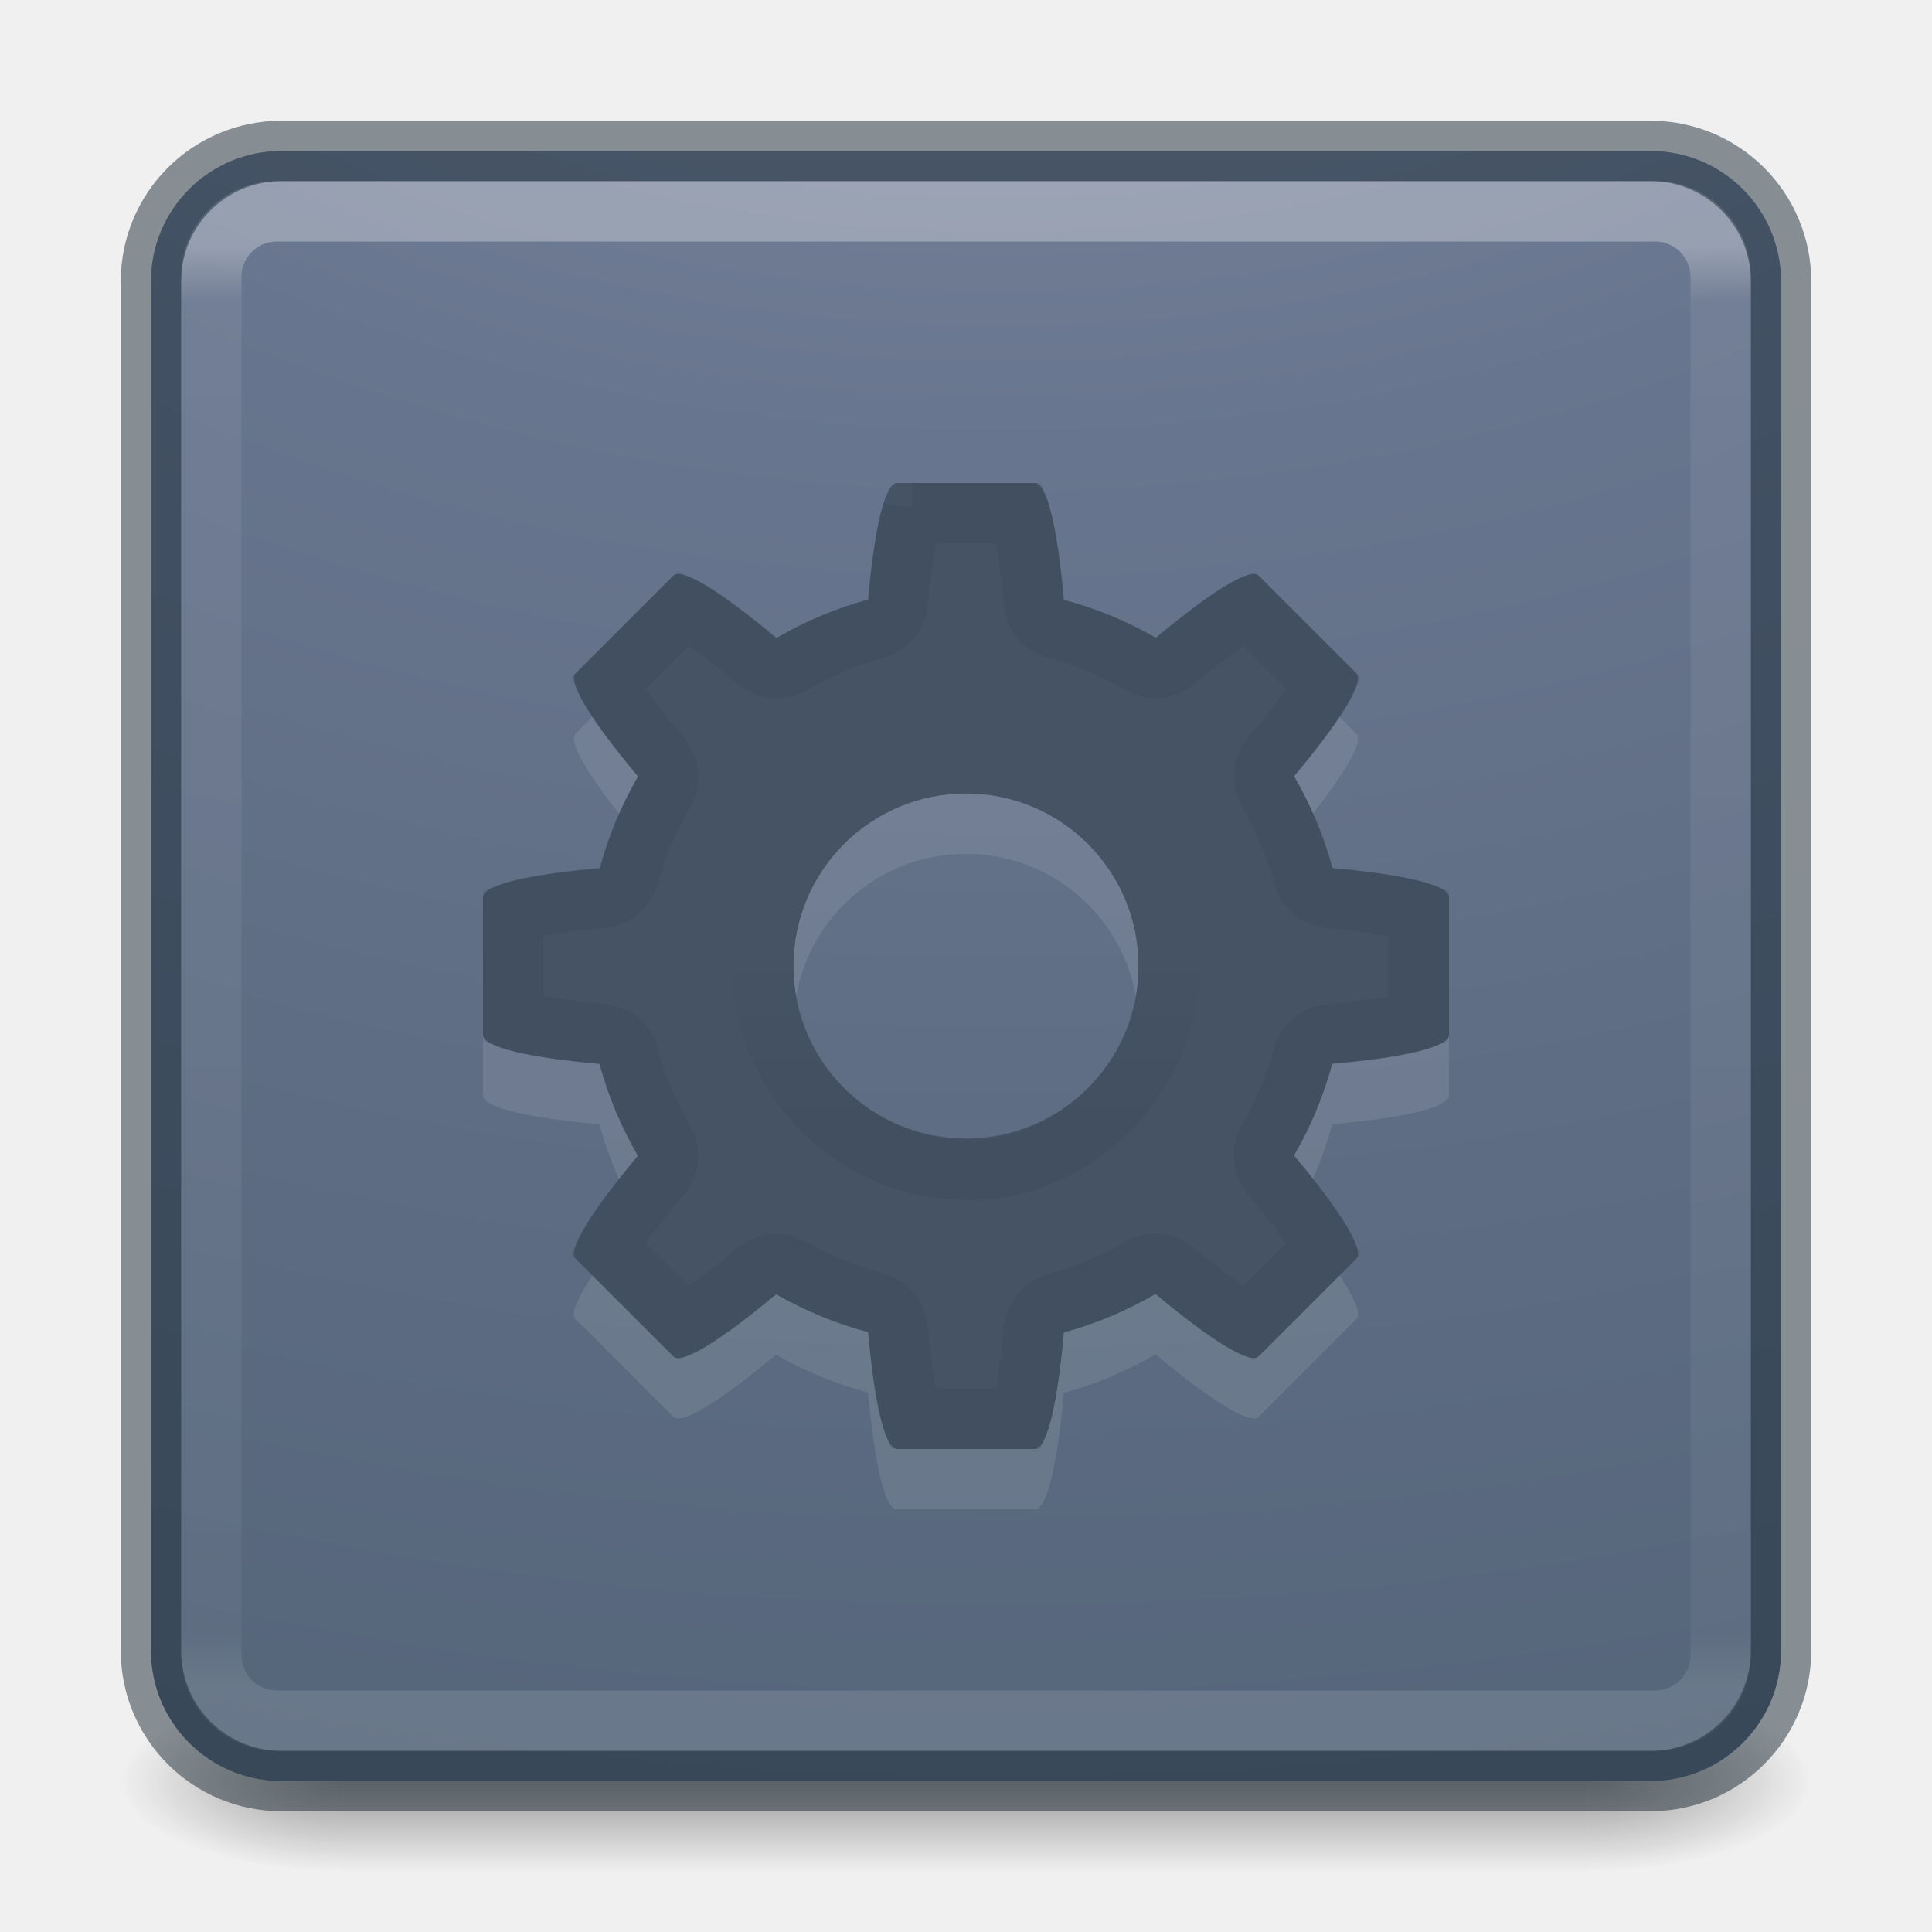
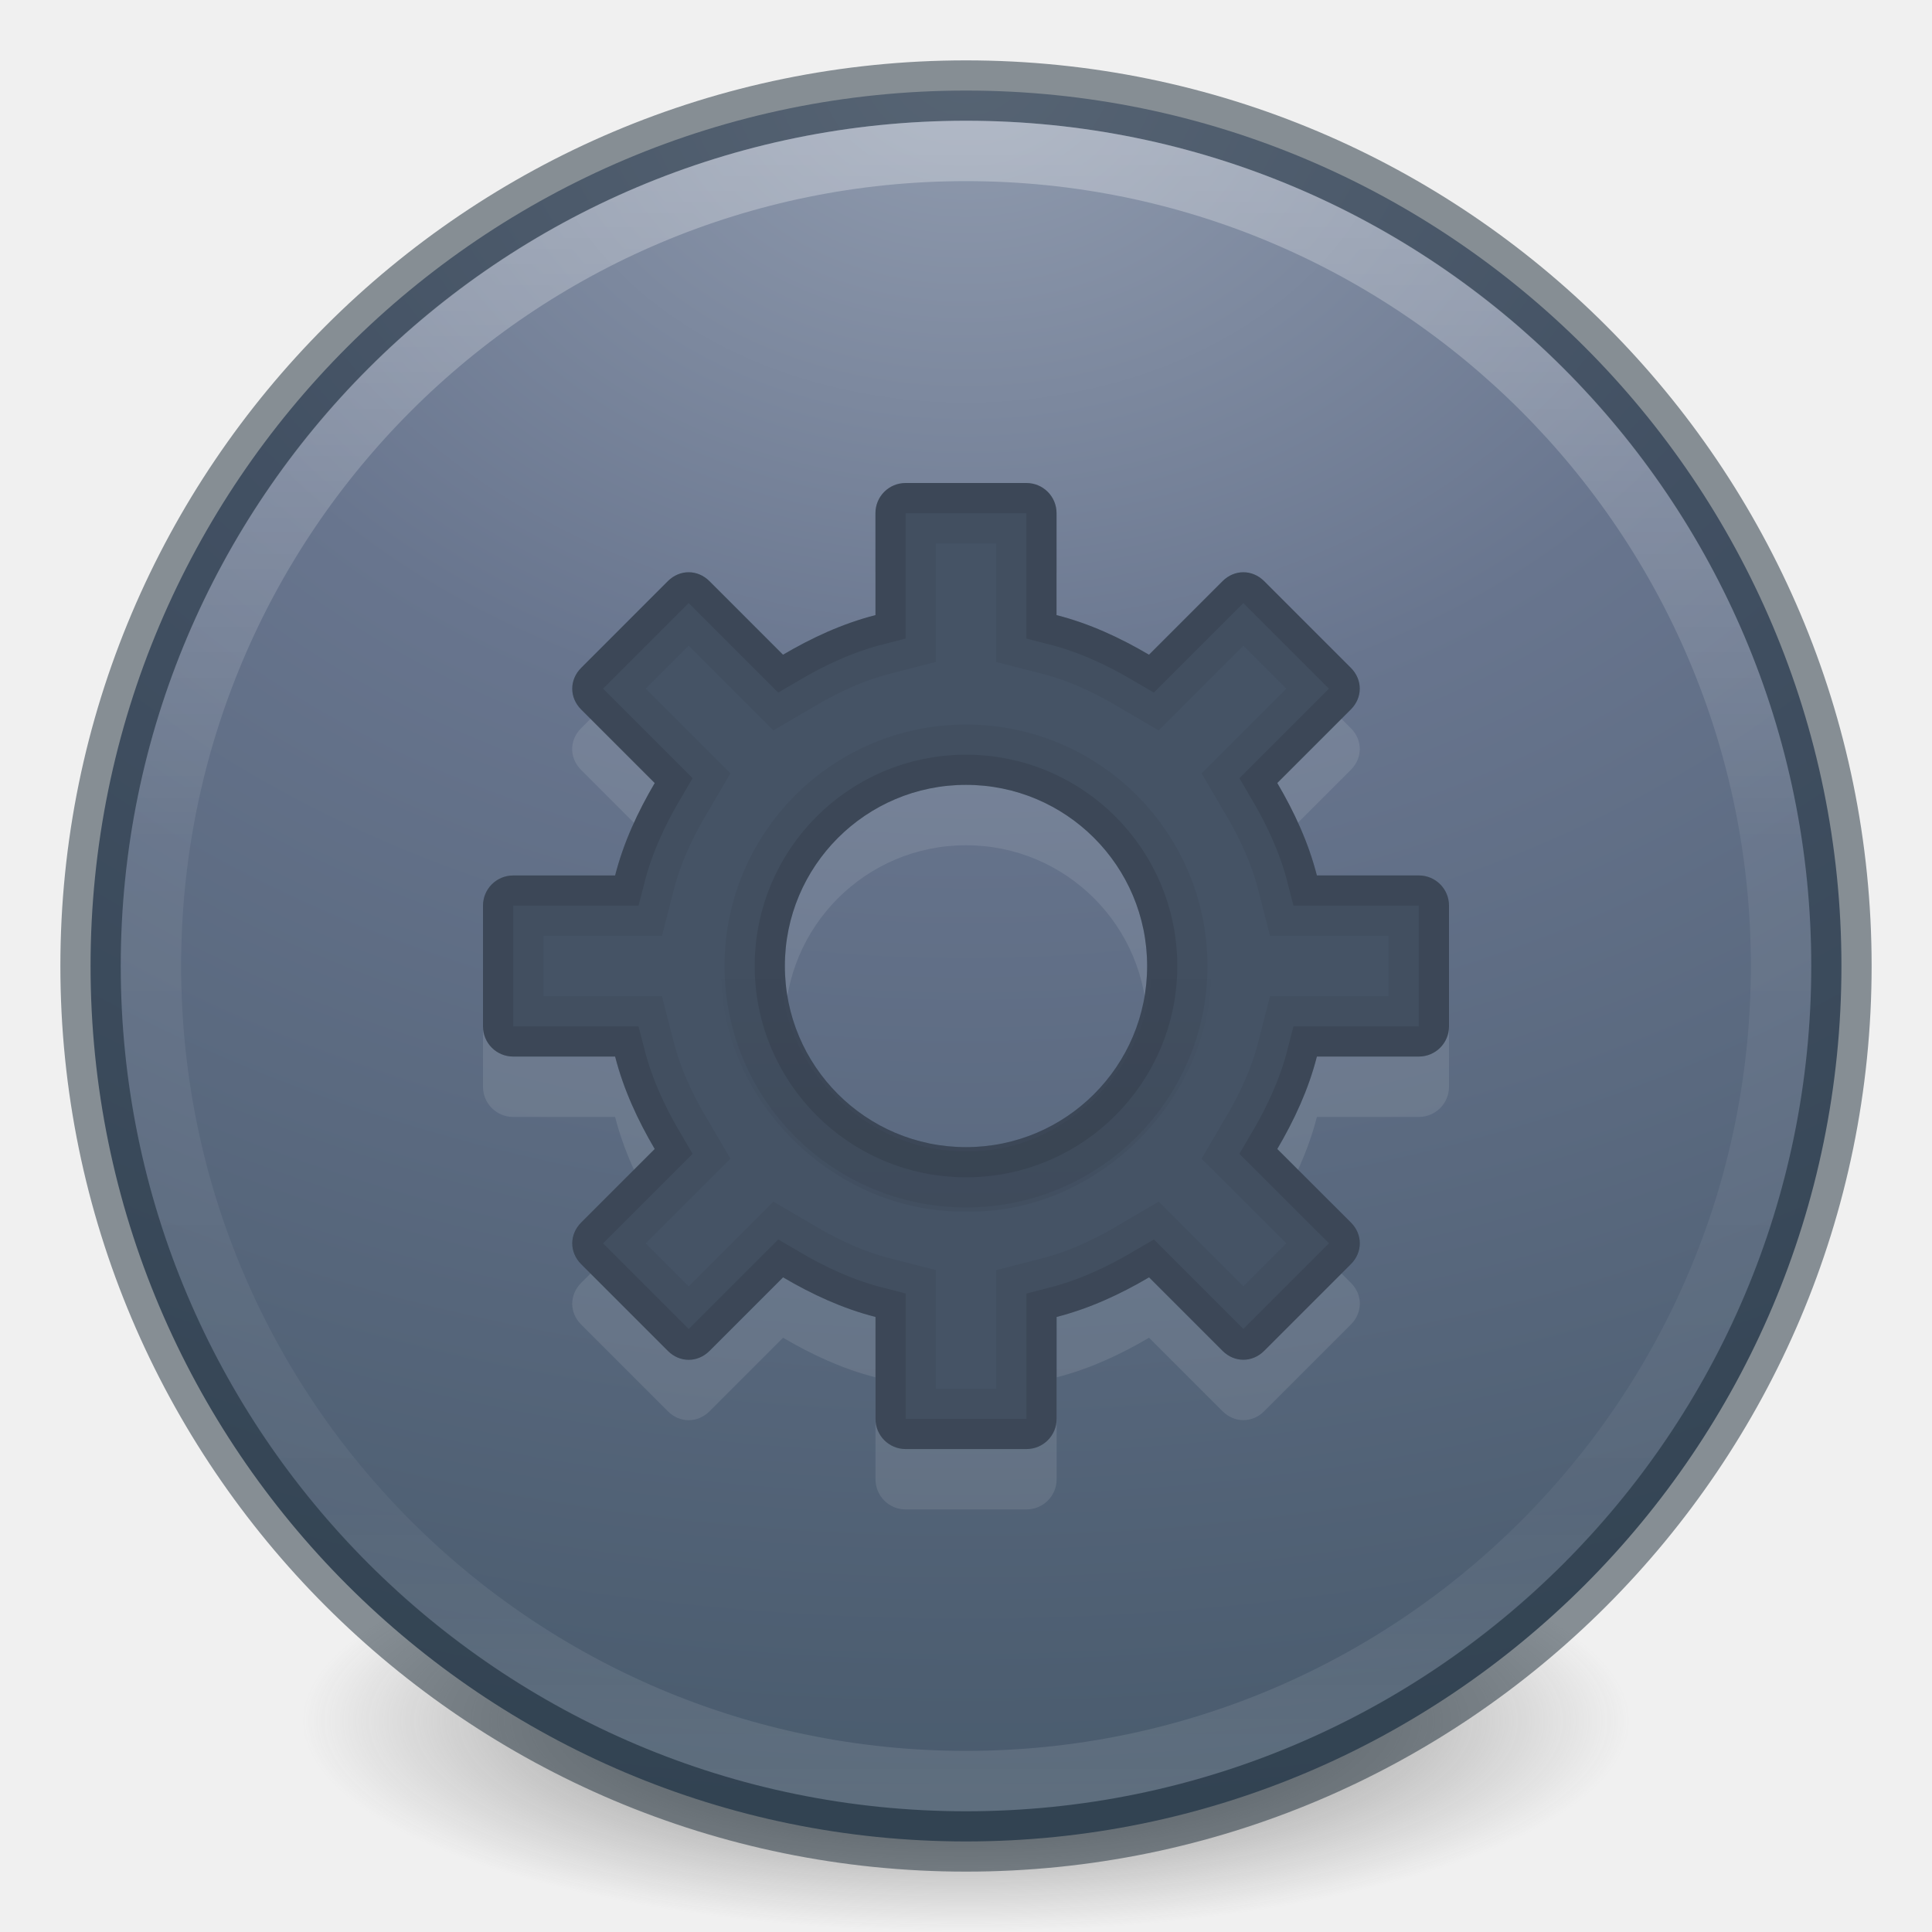
- <svg xmlns="http://www.w3.org/2000/svg" xmlns:xlink="http://www.w3.org/1999/xlink" id="svg4588" height="32" width="32" version="1.1">
-   <defs id="defs4590">
+ <svg xmlns="http://www.w3.org/2000/svg" xmlns:xlink="http://www.w3.org/1999/xlink" id="svg4121" height="32" width="32" version="1.1">
+   <defs id="defs4123">
+     <linearGradient id="linearGradient4806-9">
+       <stop offset="0" style="stop-color:#ffffff;stop-opacity:1" id="stop4808-49" />
+       <stop offset="0.424" style="stop-color:#ffffff;stop-opacity:0.235" id="stop4810-05" />
+       <stop offset="0.821" style="stop-color:#ffffff;stop-opacity:0.157" id="stop4812-6" />
+       <stop offset="1" style="stop-color:#ffffff;stop-opacity:0.392" id="stop4814-7" />
+     </linearGradient>
+     <linearGradient id="linearGradient3820-7-2-2">
+       <stop offset="0" style="stop-color:#3d3d3d;stop-opacity:1" id="stop3822-2-6-36" />
+       <stop offset="0.5" style="stop-color:#686868;stop-opacity:0.498" id="stop3864-8-7-6" />
+       <stop offset="1" style="stop-color:#686868;stop-opacity:0" id="stop3824-1-2-4" />
+     </linearGradient>
+     <linearGradient gradientTransform="matrix(1.102203,0,0,1.102204,-63.55275,-14.715)" gradientUnits="userSpaceOnUse" xlink:href="#linearGradient4806-9" id="linearGradient3024" y2="40.496" x2="71.204" y1="15.369" x1="71.204" />
+     <radialGradient gradientTransform="matrix(0.1752454,0,0,0.05575992,-1.37681,18.11914)" gradientUnits="userSpaceOnUse" xlink:href="#linearGradient3820-7-2-2" id="radialGradient3034" fy="186.171" fx="99.157" r="62.769" cy="186.171" cx="99.157" />
+     <radialGradient gradientTransform="matrix(0,2.043101,-2.696857,0,26.76073,-47.62282)" gradientUnits="userSpaceOnUse" xlink:href="#linearGradient2867-449-88-871-390-598-476-591-434-148-57-177-8-3-3-6-4-8-8-8-5" id="radialGradient3412" fy="3.99" fx="23.896" r="20.397" cy="3.99" cx="23.896" />
+     <clipPath id="clipPath8125" clipPathUnits="userSpaceOnUse">
+       <path d="m 15,8 c -0.277,0 -0.5,0.223 -0.5,0.5 l 0,1.688 c -0.549,0.141 -1.055,0.376 -1.531,0.656 L 11.75,9.625 c -0.196,-0.196 -0.492,-0.196 -0.688,0 L 9.625,11.062 c -0.196,0.196 -0.196,0.492 0,0.688 l 1.219,1.219 C 10.564,13.445 10.328,13.951 10.188,14.5 L 8.5,14.5 C 8.223,14.5 8,14.723 8,15 l 0,2 c 0,0.277 0.223,0.5 0.5,0.5 l 1.688,0 c 0.141,0.549 0.376,1.055 0.656,1.531 L 9.625,20.25 c -0.196,0.196 -0.196,0.492 0,0.688 l 1.438,1.438 c 0.196,0.196 0.492,0.196 0.688,0 l 1.219,-1.219 c 0.476,0.28 0.983,0.516 1.531,0.656 l 0,1.688 c 0,0.277 0.223,0.5 0.5,0.5 l 2,0 c 0.277,0 0.5,-0.223 0.5,-0.5 l 0,-1.688 c 0.549,-0.141 1.055,-0.376 1.531,-0.656 L 20.25,22.375 c 0.196,0.196 0.492,0.196 0.688,0 l 1.438,-1.438 c 0.196,-0.196 0.196,-0.492 0,-0.688 L 21.156,19.031 C 21.436,18.555 21.672,18.049 21.812,17.5 l 1.688,0 c 0.277,0 0.5,-0.223 0.5,-0.5 l 0,-2 c 0,-0.277 -0.223,-0.5 -0.5,-0.5 l -1.688,0 C 21.672,13.951 21.436,13.445 21.156,12.969 L 22.375,11.75 c 0.196,-0.196 0.196,-0.492 0,-0.688 L 20.938,9.625 c -0.196,-0.196 -0.492,-0.196 -0.688,0 l -1.219,1.219 C 18.555,10.564 18.049,10.328 17.5,10.188 l 0,-1.688 c 0,-0.277 -0.223,-0.5 -0.5,-0.5 l -2,0 z M 16,13 c 1.657,0 3,1.343 3,3 0,1.657 -1.343,3 -3,3 -1.657,0 -3,-1.343 -3,-3 0,-1.657 1.343,-3 3,-3 z" id="path8127" style="color:#000000;display:inline;overflow:visible;visibility:visible;fill:#000000;fill-opacity:1;fill-rule:nonzero;stroke:none;stroke-width:2;stroke-miterlimit:4;stroke-dasharray:none;stroke-opacity:1;marker:none;enable-background:accumulate" />
+     </clipPath>
+     <linearGradient gradientTransform="matrix(1,0,0,-1,0,33.00359)" gradientUnits="userSpaceOnUse" xlink:href="#linearGradient4687" id="linearGradient3453" y2="17.314" x2="19.868" y1="13.068" x1="19.868" />
    <linearGradient id="linearGradient4687">
      <stop offset="0" style="stop-color:#000000;stop-opacity:1" id="stop4689" />
      <stop offset="1" style="stop-color:#000000;stop-opacity:0" id="stop4691" />
    </linearGradient>
-     <linearGradient gradientTransform="matrix(0.6756757,0,0,0.6756757,-0.2162186,-0.2162061)" gradientUnits="userSpaceOnUse" xlink:href="#linearGradient3924-0" id="linearGradient3483" y2="41.679" x2="38.546" y1="6.374" x1="38.546" />
-     <linearGradient id="linearGradient3924-0">
-       <stop offset="0" style="stop-color:#ffffff;stop-opacity:1" id="stop3926-6" />
-       <stop offset="0.038" style="stop-color:#ffffff;stop-opacity:0.235" id="stop3928-3" />
-       <stop offset="0.962" style="stop-color:#ffffff;stop-opacity:0.157" id="stop3930-2" />
-       <stop offset="1" style="stop-color:#ffffff;stop-opacity:0.392" id="stop3932-62" />
-     </linearGradient>
-     <radialGradient gradientTransform="matrix(0,6.575229,-8.07228,0,96.95192,-56.11144)" gradientUnits="userSpaceOnUse" xlink:href="#linearGradient2867-449-88-871-390-598-476-591-434-148-57-177-8-3-3-6-4-8-8-8-5" id="radialGradient4388" fy="9.957" fx="6.2" r="12.672" cy="9.957" cx="6.73" />
    <linearGradient id="linearGradient2867-449-88-871-390-598-476-591-434-148-57-177-8-3-3-6-4-8-8-8-5">
      <stop offset="0" style="stop-color:#919caf;stop-opacity:1" id="stop3750-1-0-7-6-6-1-3-9-3" />
      <stop offset="0.262" style="stop-color:#68758e;stop-opacity:1" id="stop3752-3-7-4-0-32-8-923-0-7" />
      <stop offset="0.705" style="stop-color:#485a6c;stop-opacity:1" id="stop3754-1-8-5-2-7-6-7-1-9" />
      <stop offset="1" style="stop-color:#444c5c;stop-opacity:1" id="stop3756-1-6-2-6-6-1-96-6-0" />
    </linearGradient>
-     <radialGradient gradientTransform="matrix(2.003784,0,0,1.4,27.98813,-17.4)" gradientUnits="userSpaceOnUse" xlink:href="#linearGradient3688-166-749-6" id="radialGradient3493" fy="43.5" fx="4.993" r="2.5" cy="43.5" cx="4.993" />
-     <linearGradient id="linearGradient3688-166-749-6">
-       <stop offset="0" style="stop-color:#181818;stop-opacity:1" id="stop2883-8" />
-       <stop offset="1" style="stop-color:#181818;stop-opacity:0" id="stop2885-3" />
-     </linearGradient>
-     <radialGradient gradientTransform="matrix(2.003784,0,0,1.4,-20.01187,-104.4)" gradientUnits="userSpaceOnUse" xlink:href="#linearGradient3688-464-309-7" id="radialGradient3495" fy="43.5" fx="4.993" r="2.5" cy="43.5" cx="4.993" />
-     <linearGradient id="linearGradient3688-464-309-7">
-       <stop offset="0" style="stop-color:#181818;stop-opacity:1" id="stop2889-0" />
-       <stop offset="1" style="stop-color:#181818;stop-opacity:0" id="stop2891-66" />
-     </linearGradient>
-     <linearGradient gradientUnits="userSpaceOnUse" xlink:href="#linearGradient3702-501-757-3" id="linearGradient3497" y2="39.999" x2="25.058" y1="47.028" x1="25.058" />
-     <linearGradient id="linearGradient3702-501-757-3">
-       <stop offset="0" style="stop-color:#181818;stop-opacity:0" id="stop2895-3" />
-       <stop offset="0.5" style="stop-color:#181818;stop-opacity:1" id="stop2897-28" />
-       <stop offset="1" style="stop-color:#181818;stop-opacity:0" id="stop2899-8" />
-     </linearGradient>
-     <linearGradient x1="30.213" y1="21.417" x2="30.213" y2="25.361" id="linearGradient3143" xlink:href="#linearGradient4687" gradientUnits="userSpaceOnUse" gradientTransform="matrix(0.7473457,0,0,-0.7482173,-1.935797,34.71217)" />
  </defs>
-   <g transform="matrix(0.6999997,0,0,0.3333336,-0.8000002,15.33333)" id="g2036-2" style="display:inline">
-     <g transform="matrix(1.052632,0,0,1.285713,-1.263158,-13.42854)" id="g3712-3" style="opacity:0.4">
-       <rect width="5" height="7" x="38" y="40" id="rect2801-0" style="fill:url(#radialGradient3493);fill-opacity:1;stroke:none" />
-       <rect width="5" height="7" x="-10" y="-47" transform="scale(-1,-1)" id="rect3696-2" style="fill:url(#radialGradient3495);fill-opacity:1;stroke:none" />
-       <rect width="28" height="7" x="10" y="40" id="rect3700-1" style="fill:url(#linearGradient3497);fill-opacity:1;stroke:none" />
-     </g>
-   </g>
-   <rect width="27" height="27" rx="2.16" ry="2.16" x="2.5" y="2.5" id="rect5505" style="color:#000000;display:inline;overflow:visible;visibility:visible;fill:url(#radialGradient4388);fill-opacity:1;fill-rule:nonzero;stroke:none;stroke-width:1;marker:none;enable-background:accumulate" />
-   <rect width="25" height="25" rx="1.087" ry="1.087" x="3.5" y="3.5" id="rect6741-7-4" style="opacity:0.3;fill:none;stroke:url(#linearGradient3483);stroke-width:1;stroke-linecap:round;stroke-linejoin:round;stroke-miterlimit:4;stroke-dasharray:none;stroke-dashoffset:0;stroke-opacity:1" />
-   <rect width="27" height="27" rx="2.16" ry="2.16" x="2.5" y="2.5" id="rect5505-6" style="color:#000000;display:inline;overflow:visible;visibility:visible;opacity:0.5;fill:none;stroke:#1c2c38;stroke-width:1;stroke-linecap:round;stroke-linejoin:round;stroke-miterlimit:4;stroke-dasharray:none;stroke-dashoffset:0;stroke-opacity:1;marker:none;enable-background:accumulate" />
-   <path style="color:#000000;clip-rule:nonzero;display:inline;overflow:visible;visibility:visible;opacity:0.1;isolation:auto;mix-blend-mode:normal;color-interpolation:sRGB;color-interpolation-filters:linearRGB;solid-color:#000000;solid-opacity:1;fill:#ffffff;fill-opacity:1;fill-rule:nonzero;stroke:none;stroke-width:1;stroke-linecap:butt;stroke-linejoin:miter;stroke-miterlimit:4;stroke-dasharray:none;stroke-dashoffset:0;stroke-opacity:1;marker:none;color-rendering:auto;image-rendering:auto;shape-rendering:auto;text-rendering:auto;enable-background:accumulate;filter-blend-mode:normal;filter-gaussianBlur-deviation:0" d="m 14.857,9 c -0.206,0 -0.377,0.794 -0.478,1.93 a 6.286,6.286 0 0 0 -1.519,0.638 c -0.877,-0.735 -1.563,-1.179 -1.709,-1.033 l -1.617,1.617 c -0.146,0.146 0.298,0.831 1.033,1.709 a 6.286,6.286 0 0 0 -0.633,1.519 c -1.138,0.101 -1.935,0.272 -1.935,0.478 l 0,2.286 c 0,0.206 0.794,0.377 1.93,0.478 a 6.286,6.286 0 0 0 0.636,1.522 c -0.734,0.876 -1.177,1.56 -1.031,1.705 l 1.617,1.617 c 0.146,0.146 0.828,-0.297 1.703,-1.029 a 6.286,6.286 0 0 0 1.525,0.628 C 14.48,24.203 14.651,25 14.857,25 l 2.286,0 c 0.206,0 0.377,-0.794 0.478,-1.93 a 6.286,6.286 0 0 0 1.519,-0.638 c 0.877,0.735 1.563,1.179 1.709,1.033 l 1.617,-1.617 c 0.146,-0.146 -0.298,-0.831 -1.033,-1.709 a 6.286,6.286 0 0 0 0.633,-1.519 C 23.203,18.52 24,18.349 24,18.143 l 0,-2.286 c 0,-0.206 -0.794,-0.377 -1.93,-0.478 a 6.286,6.286 0 0 0 -0.636,-1.522 c 0.734,-0.876 1.177,-1.56 1.031,-1.705 l -1.617,-1.617 c -0.146,-0.146 -0.828,0.297 -1.703,1.029 A 6.286,6.286 0 0 0 17.621,10.935 C 17.52,9.797 17.349,9 17.143,9 L 14.857,9 Z M 16,14.143 A 2.857,2.857 0 0 1 18.857,17 2.857,2.857 0 0 1 16,19.857 2.857,2.857 0 0 1 13.143,17 2.857,2.857 0 0 1 16,14.143 Z" id="path4690-6" />
-   <path style="color:#000000;clip-rule:nonzero;display:inline;overflow:visible;visibility:visible;opacity:1;isolation:auto;mix-blend-mode:normal;color-interpolation:sRGB;color-interpolation-filters:linearRGB;solid-color:#000000;solid-opacity:1;fill:#455365;fill-opacity:1;fill-rule:nonzero;stroke:none;stroke-width:1;stroke-linecap:butt;stroke-linejoin:miter;stroke-miterlimit:4;stroke-dasharray:none;stroke-dashoffset:0;stroke-opacity:1;marker:none;color-rendering:auto;image-rendering:auto;shape-rendering:auto;text-rendering:auto;enable-background:accumulate;filter-blend-mode:normal;filter-gaussianBlur-deviation:0" d="m 14.857,8 c -0.206,0 -0.377,0.794 -0.478,1.93 A 6.286,6.286 0 0 0 12.86,10.568 C 11.983,9.833 11.298,9.389 11.152,9.535 L 9.535,11.152 c -0.146,0.146 0.298,0.831 1.033,1.709 a 6.286,6.286 0 0 0 -0.633,1.519 c -1.138,0.101 -1.935,0.272 -1.935,0.478 l 0,2.286 c 0,0.206 0.794,0.377 1.93,0.478 a 6.286,6.286 0 0 0 0.636,1.522 c -0.734,0.876 -1.177,1.56 -1.031,1.705 l 1.617,1.617 c 0.146,0.146 0.828,-0.297 1.703,-1.029 a 6.286,6.286 0 0 0 1.525,0.628 C 14.48,23.203 14.651,24 14.857,24 l 2.286,0 c 0.206,0 0.377,-0.794 0.478,-1.93 a 6.286,6.286 0 0 0 1.519,-0.638 c 0.877,0.735 1.563,1.179 1.709,1.033 l 1.617,-1.617 c 0.146,-0.146 -0.298,-0.831 -1.033,-1.709 a 6.286,6.286 0 0 0 0.633,-1.519 C 23.203,17.52 24,17.349 24,17.143 l 0,-2.286 c 0,-0.206 -0.794,-0.377 -1.93,-0.478 a 6.286,6.286 0 0 0 -0.636,-1.522 c 0.734,-0.876 1.177,-1.56 1.031,-1.705 L 20.848,9.535 C 20.703,9.389 20.02,9.831 19.145,10.564 A 6.286,6.286 0 0 0 17.621,9.935 C 17.52,8.797 17.349,8 17.143,8 l -2.286,0 z M 16,13.143 A 2.857,2.857 0 0 1 18.857,16 2.857,2.857 0 0 1 16,18.857 2.857,2.857 0 0 1 13.143,16 2.857,2.857 0 0 1 16,13.143 Z" id="path4690" />
-   <path style="display:inline;overflow:visible;visibility:visible;opacity:0.05;fill:none;stroke:url(#linearGradient3143);stroke-width:1;stroke-miterlimit:4;stroke-dasharray:none;stroke-opacity:1;marker:none;enable-background:accumulate" id="path4309" d="m 16.001,19.374 c 1.982,0.058 3.687,-1.922 3.324,-3.877 -0.247,-1.964 -2.445,-3.357 -4.32,-2.704 -1.841,0.522 -2.906,2.772 -2.101,4.521 0.508,1.223 1.77,2.075 3.097,2.061 z" />
-   <path transform="matrix(0.9992194,0,0,0.9992194,0.01248972,0.01249044)" d="m 15.109,8.494 c -0.018,0.052 -0.031,0.077 -0.051,0.16 -0.071,0.299 -0.138,0.765 -0.188,1.318 A 0.494,0.494 0 0 1 14.51,10.406 c -0.49,0.134 -0.959,0.331 -1.398,0.588 a 0.494,0.494 0 0 1 -0.566,-0.047 c -0.428,-0.358 -0.809,-0.645 -1.072,-0.807 -0.073,-0.045 -0.099,-0.054 -0.148,-0.078 L 10.062,11.324 c 0.024,0.049 0.033,0.076 0.078,0.148 0.162,0.263 0.448,0.645 0.807,1.072 a 0.494,0.494 0 0 1 0.049,0.564 c -0.255,0.439 -0.452,0.909 -0.584,1.398 a 0.494,0.494 0 0 1 -0.434,0.363 c -0.555,0.049 -1.024,0.116 -1.324,0.188 -0.083,0.02 -0.108,0.033 -0.16,0.051 l 0,1.781 c 0.052,0.018 0.077,0.031 0.16,0.051 0.299,0.071 0.765,0.138 1.318,0.188 a 0.494,0.494 0 0 1 0.434,0.363 c 0.133,0.491 0.329,0.962 0.586,1.402 a 0.494,0.494 0 0 1 -0.047,0.564 c -0.358,0.427 -0.643,0.806 -0.805,1.068 -0.044,0.072 -0.054,0.1 -0.078,0.148 l 1.26,1.26 c 0.049,-0.024 0.077,-0.032 0.148,-0.076 0.262,-0.162 0.642,-0.446 1.068,-0.803 a 0.494,0.494 0 0 1 0.562,-0.049 c 0.441,0.254 0.913,0.45 1.404,0.58 a 0.494,0.494 0 0 1 0.365,0.434 c 0.049,0.555 0.116,1.024 0.188,1.324 0.02,0.083 0.033,0.108 0.051,0.16 l 1.781,0 c 0.018,-0.052 0.031,-0.077 0.051,-0.16 0.071,-0.299 0.138,-0.765 0.188,-1.318 a 0.494,0.494 0 0 1 0.361,-0.434 c 0.49,-0.134 0.959,-0.331 1.398,-0.588 a 0.494,0.494 0 0 1 0.566,0.047 c 0.428,0.358 0.809,0.645 1.072,0.807 0.073,0.045 0.099,0.054 0.148,0.078 L 21.938,20.676 c -0.024,-0.049 -0.033,-0.076 -0.078,-0.148 -0.162,-0.263 -0.448,-0.645 -0.807,-1.072 a 0.494,0.494 0 0 1 -0.049,-0.564 c 0.255,-0.439 0.452,-0.909 0.584,-1.398 a 0.494,0.494 0 0 1 0.434,-0.363 c 0.555,-0.049 1.024,-0.116 1.324,-0.188 0.083,-0.02 0.108,-0.033 0.16,-0.051 l 0,-1.781 c -0.052,-0.018 -0.077,-0.031 -0.16,-0.051 -0.299,-0.071 -0.765,-0.138 -1.318,-0.188 A 0.494,0.494 0 0 1 21.594,14.508 C 21.461,14.017 21.264,13.546 21.008,13.105 a 0.494,0.494 0 0 1 0.047,-0.564 c 0.358,-0.427 0.643,-0.806 0.805,-1.068 0.044,-0.072 0.054,-0.1 0.078,-0.148 l -1.26,-1.26 c -0.049,0.024 -0.077,0.032 -0.148,0.076 -0.262,0.162 -0.642,0.446 -1.068,0.803 a 0.494,0.494 0 0 1 -0.562,0.049 C 18.457,10.738 17.985,10.542 17.494,10.412 A 0.494,0.494 0 0 1 17.129,9.979 c -0.049,-0.555 -0.116,-1.024 -0.188,-1.324 -0.02,-0.083 -0.033,-0.108 -0.051,-0.16 l -1.781,0 z" id="path4424" style="color:#000000;clip-rule:nonzero;display:inline;overflow:visible;visibility:visible;opacity:0.05;isolation:auto;mix-blend-mode:normal;color-interpolation:sRGB;color-interpolation-filters:linearRGB;solid-color:#000000;solid-opacity:1;fill:none;fill-opacity:1;fill-rule:nonzero;stroke:#000000;stroke-width:1.001;stroke-linecap:butt;stroke-linejoin:miter;stroke-miterlimit:4;stroke-dasharray:none;stroke-dashoffset:0;stroke-opacity:1;marker:none;color-rendering:auto;image-rendering:auto;shape-rendering:auto;text-rendering:auto;enable-background:accumulate" />
+   <path style="fill:url(#radialGradient3034);fill-opacity:1;stroke:none" id="path3818-0-2" d="m 27,28.5 a 11,3.5 0 1 1 -22,0 11,3.5 0 1 1 22,0 z" />
+   <path style="color:#000000;fill:url(#radialGradient3412);fill-opacity:1.0;fill-rule:nonzero;stroke:none;stroke-width:1;marker:none;visibility:visible;display:inline;overflow:visible;enable-background:accumulate" id="path2555-7-2" d="M 16,1.5 C 7.999,1.5 1.5,7.999 1.5,16 1.5,24.001 7.999,30.5 16,30.5 24.001,30.5 30.5,24.001 30.5,16 30.5,7.999 24.001,1.5 16,1.5 z" />
+   <path style="opacity:0.5;color:#000000;fill:none;stroke:#1c2c38;stroke-width:1;stroke-linecap:round;stroke-linejoin:round;stroke-miterlimit:4;stroke-opacity:1;stroke-dasharray:none;stroke-dashoffset:0;marker:none;visibility:visible;display:inline;overflow:visible;enable-background:accumulate;clip-rule:nonzero;isolation:auto;mix-blend-mode:normal;color-interpolation:sRGB;color-interpolation-filters:linearRGB;solid-color:#000000;solid-opacity:1;fill-opacity:1;fill-rule:nonzero;filter-blend-mode:normal;filter-gaussianBlur-deviation:0;color-rendering:auto;image-rendering:auto;shape-rendering:auto;text-rendering:auto" id="path2555-7-1-7" d="M 16,1.5 C 7.999,1.5 1.5,7.999 1.5,16 1.5,24.001 7.999,30.5 16,30.5 24.001,30.5 30.5,24.001 30.5,16 30.5,7.999 24.001,1.5 16,1.5 z" />
+   <path style="opacity:0.3;color:#000000;fill:none;stroke:url(#linearGradient3024);stroke-width:1;stroke-linecap:round;stroke-linejoin:round;stroke-miterlimit:4;stroke-opacity:1;stroke-dasharray:none;stroke-dashoffset:0;marker:none;visibility:visible;display:inline;overflow:visible;enable-background:accumulate" id="path3421" d="M 29.5,16 C 29.5,23.456 23.456,29.5 16,29.5 8.544,29.5 2.5,23.456 2.5,16 2.5,8.544 8.544,2.5 16,2.5 23.456,2.5 29.5,8.544 29.5,16 z" />
+   <path d="m 15,9 c -0.277,0 -0.5,0.223 -0.5,0.5 l 0,1.688 c -0.549,0.141 -1.055,0.376 -1.531,0.656 L 11.75,10.625 c -0.196,-0.196 -0.492,-0.196 -0.688,0 l -1.438,1.438 c -0.196,0.196 -0.196,0.492 0,0.688 l 1.219,1.219 c -0.28,0.476 -0.516,0.983 -0.656,1.531 l -1.688,0 C 8.223,15.5 8,15.723 8,16 l 0,2 c 0,0.277 0.223,0.5 0.5,0.5 l 1.688,0 c 0.141,0.549 0.376,1.055 0.656,1.531 L 9.625,21.25 c -0.196,0.196 -0.196,0.492 0,0.688 l 1.438,1.438 c 0.196,0.196 0.492,0.196 0.688,0 l 1.219,-1.219 c 0.476,0.28 0.983,0.516 1.531,0.656 l 0,1.688 c 0,0.277 0.223,0.5 0.5,0.5 l 2,0 c 0.277,0 0.5,-0.223 0.5,-0.5 l 0,-1.688 c 0.549,-0.141 1.055,-0.376 1.531,-0.656 L 20.25,23.375 c 0.196,0.196 0.492,0.196 0.688,0 l 1.438,-1.438 c 0.196,-0.196 0.196,-0.492 0,-0.688 L 21.156,20.031 C 21.436,19.555 21.672,19.049 21.812,18.5 l 1.688,0 c 0.277,0 0.5,-0.223 0.5,-0.5 l 0,-2 c 0,-0.277 -0.223,-0.5 -0.5,-0.5 l -1.688,0 c -0.141,-0.549 -0.376,-1.055 -0.656,-1.531 l 1.219,-1.219 c 0.196,-0.196 0.196,-0.492 0,-0.688 l -1.438,-1.438 c -0.196,-0.196 -0.492,-0.196 -0.688,0 l -1.219,1.219 C 18.555,11.564 18.049,11.328 17.5,11.188 l 0,-1.688 C 17.5,9.223 17.277,9 17,9 l -2,0 z m 1,5 c 1.657,0 3,1.343 3,3 0,1.657 -1.343,3 -3,3 -1.657,0 -3,-1.343 -3,-3 0,-1.657 1.343,-3 3,-3 z" id="path3575-5-3" style="color:#000000;display:inline;overflow:visible;visibility:visible;opacity:0.1;fill:#ffffff;fill-opacity:1;fill-rule:nonzero;stroke:none;stroke-width:1;marker:none;enable-background:accumulate" />
+   <path d="m 15,8 c -0.277,0 -0.5,0.223 -0.5,0.5 l 0,1.688 c -0.549,0.141 -1.055,0.376 -1.531,0.656 L 11.75,9.625 c -0.196,-0.196 -0.492,-0.196 -0.688,0 L 9.625,11.063 c -0.196,0.196 -0.196,0.492 0,0.688 l 1.219,1.219 c -0.28,0.476 -0.516,0.983 -0.656,1.531 l -1.688,0 c -0.277,0 -0.5,0.223 -0.5,0.5 L 8,17 c 0,0.277 0.223,0.5 0.5,0.5 l 1.688,0 c 0.141,0.549 0.376,1.055 0.656,1.531 L 9.625,20.25 c -0.196,0.196 -0.196,0.492 0,0.688 l 1.438,1.438 c 0.196,0.196 0.492,0.196 0.688,0 l 1.219,-1.219 c 0.476,0.28 0.983,0.516 1.531,0.656 l 0,1.688 c 0,0.277 0.223,0.5 0.5,0.5 l 2,0 c 0.277,0 0.5,-0.223 0.5,-0.5 l 0,-1.688 c 0.549,-0.141 1.055,-0.376 1.531,-0.656 L 20.25,22.375 c 0.196,0.196 0.492,0.196 0.688,0 l 1.438,-1.438 c 0.196,-0.196 0.196,-0.492 0,-0.688 L 21.156,19.031 C 21.436,18.555 21.672,18.049 21.812,17.5 l 1.688,0 c 0.277,0 0.5,-0.223 0.5,-0.5 l 0,-2 c 0,-0.277 -0.223,-0.5 -0.5,-0.5 l -1.688,0 c -0.141,-0.549 -0.376,-1.055 -0.656,-1.531 l 1.219,-1.219 c 0.196,-0.196 0.196,-0.492 0,-0.688 L 20.938,9.625 c -0.196,-0.196 -0.492,-0.196 -0.688,0 L 19.031,10.844 C 18.555,10.564 18.049,10.328 17.5,10.188 L 17.5,8.5 C 17.5,8.223 17.277,8 17,8 l -2,0 z m 1,5 c 1.657,0 3,1.343 3,3 0,1.657 -1.343,3 -3,3 -1.657,0 -3,-1.343 -3,-3 0,-1.657 1.343,-3 3,-3 z" id="path3575-5" style="color:#000000;display:inline;overflow:visible;visibility:visible;fill:#455365;fill-opacity:1;fill-rule:nonzero;stroke:none;stroke-width:1;marker:none;enable-background:accumulate" />
+   <path d="m 16,19.566 c 1.937,0.053 3.663,-1.72 3.561,-3.654 0.004,-1.939 -1.815,-3.616 -3.745,-3.466 -1.939,0.045 -3.567,1.907 -3.369,3.832 0.104,1.811 1.739,3.323 3.552,3.288 z" id="path4685" style="color:#000000;display:inline;overflow:visible;visibility:visible;opacity:0.05;fill:none;stroke:url(#linearGradient3453);stroke-width:1;stroke-linejoin:round;stroke-miterlimit:4;stroke-dasharray:none;stroke-opacity:1;marker:none;enable-background:accumulate" />
+   <path clip-path="url(#clipPath8125)" style="color:#000000;display:inline;overflow:visible;visibility:visible;opacity:0.05;fill:none;fill-opacity:1;fill-rule:nonzero;stroke:#000000;stroke-width:2;stroke-miterlimit:4;stroke-dasharray:none;stroke-opacity:1;marker:none;enable-background:accumulate" id="path8121" d="m 15,8 c -0.277,0 -0.5,0.223 -0.5,0.5 l 0,1.688 c -0.549,0.141 -1.055,0.376 -1.531,0.656 L 11.75,9.625 c -0.196,-0.196 -0.492,-0.196 -0.688,0 L 9.625,11.062 c -0.196,0.196 -0.196,0.492 0,0.688 l 1.219,1.219 C 10.564,13.445 10.328,13.951 10.188,14.5 L 8.5,14.5 C 8.223,14.5 8,14.723 8,15 l 0,2 c 0,0.277 0.223,0.5 0.5,0.5 l 1.688,0 c 0.141,0.549 0.376,1.055 0.656,1.531 L 9.625,20.25 c -0.196,0.196 -0.196,0.492 0,0.688 l 1.438,1.438 c 0.196,0.196 0.492,0.196 0.688,0 l 1.219,-1.219 c 0.476,0.28 0.983,0.516 1.531,0.656 l 0,1.688 c 0,0.277 0.223,0.5 0.5,0.5 l 2,0 c 0.277,0 0.5,-0.223 0.5,-0.5 l 0,-1.688 c 0.549,-0.141 1.055,-0.376 1.531,-0.656 L 20.25,22.375 c 0.196,0.196 0.492,0.196 0.688,0 l 1.438,-1.438 c 0.196,-0.196 0.196,-0.492 0,-0.688 L 21.156,19.031 C 21.436,18.555 21.672,18.049 21.812,17.5 l 1.688,0 c 0.277,0 0.5,-0.223 0.5,-0.5 l 0,-2 c 0,-0.277 -0.223,-0.5 -0.5,-0.5 l -1.688,0 C 21.672,13.951 21.436,13.445 21.156,12.969 L 22.375,11.75 c 0.196,-0.196 0.196,-0.492 0,-0.688 L 20.938,9.625 c -0.196,-0.196 -0.492,-0.196 -0.688,0 l -1.219,1.219 C 18.555,10.564 18.049,10.328 17.5,10.188 l 0,-1.688 c 0,-0.277 -0.223,-0.5 -0.5,-0.5 l -2,0 z M 16,13 c 1.657,0 3,1.343 3,3 0,1.657 -1.343,3 -3,3 -1.657,0 -3,-1.343 -3,-3 0,-1.657 1.343,-3 3,-3 z" />
+   <path d="m 15,8 c -0.277,0 -0.5,0.223 -0.5,0.5 l 0,1.688 c -0.549,0.141 -1.055,0.376 -1.531,0.656 L 11.75,9.625 c -0.196,-0.196 -0.492,-0.196 -0.688,0 L 9.625,11.062 c -0.196,0.196 -0.196,0.492 0,0.688 l 1.219,1.219 C 10.564,13.445 10.328,13.951 10.188,14.5 L 8.5,14.5 C 8.223,14.5 8,14.723 8,15 l 0,2 c 0,0.277 0.223,0.5 0.5,0.5 l 1.688,0 c 0.141,0.549 0.376,1.055 0.656,1.531 L 9.625,20.25 c -0.196,0.196 -0.196,0.492 0,0.688 l 1.438,1.438 c 0.196,0.196 0.492,0.196 0.688,0 l 1.219,-1.219 c 0.476,0.28 0.983,0.516 1.531,0.656 l 0,1.688 c 0,0.277 0.223,0.5 0.5,0.5 l 2,0 c 0.277,0 0.5,-0.223 0.5,-0.5 l 0,-1.688 c 0.549,-0.141 1.055,-0.376 1.531,-0.656 L 20.25,22.375 c 0.196,0.196 0.492,0.196 0.688,0 l 1.438,-1.438 c 0.196,-0.196 0.196,-0.492 0,-0.688 L 21.156,19.031 C 21.436,18.555 21.672,18.049 21.812,17.5 l 1.688,0 c 0.277,0 0.5,-0.223 0.5,-0.5 l 0,-2 c 0,-0.277 -0.223,-0.5 -0.5,-0.5 l -1.688,0 C 21.672,13.951 21.436,13.445 21.156,12.969 L 22.375,11.75 c 0.196,-0.196 0.196,-0.492 0,-0.688 L 20.938,9.625 c -0.196,-0.196 -0.492,-0.196 -0.688,0 l -1.219,1.219 C 18.555,10.564 18.049,10.328 17.5,10.188 l 0,-1.688 c 0,-0.277 -0.223,-0.5 -0.5,-0.5 l -2,0 z M 16,13 c 1.657,0 3,1.343 3,3 0,1.657 -1.343,3 -3,3 -1.657,0 -3,-1.343 -3,-3 0,-1.657 1.343,-3 3,-3 z" id="path8129" style="color:#000000;display:inline;overflow:visible;visibility:visible;opacity:0.1;fill:none;fill-opacity:1;fill-rule:nonzero;stroke:#000000;stroke-width:1;stroke-miterlimit:4;stroke-dasharray:none;stroke-opacity:1;marker:none;enable-background:accumulate" clip-path="url(#clipPath8125)" />
</svg>
